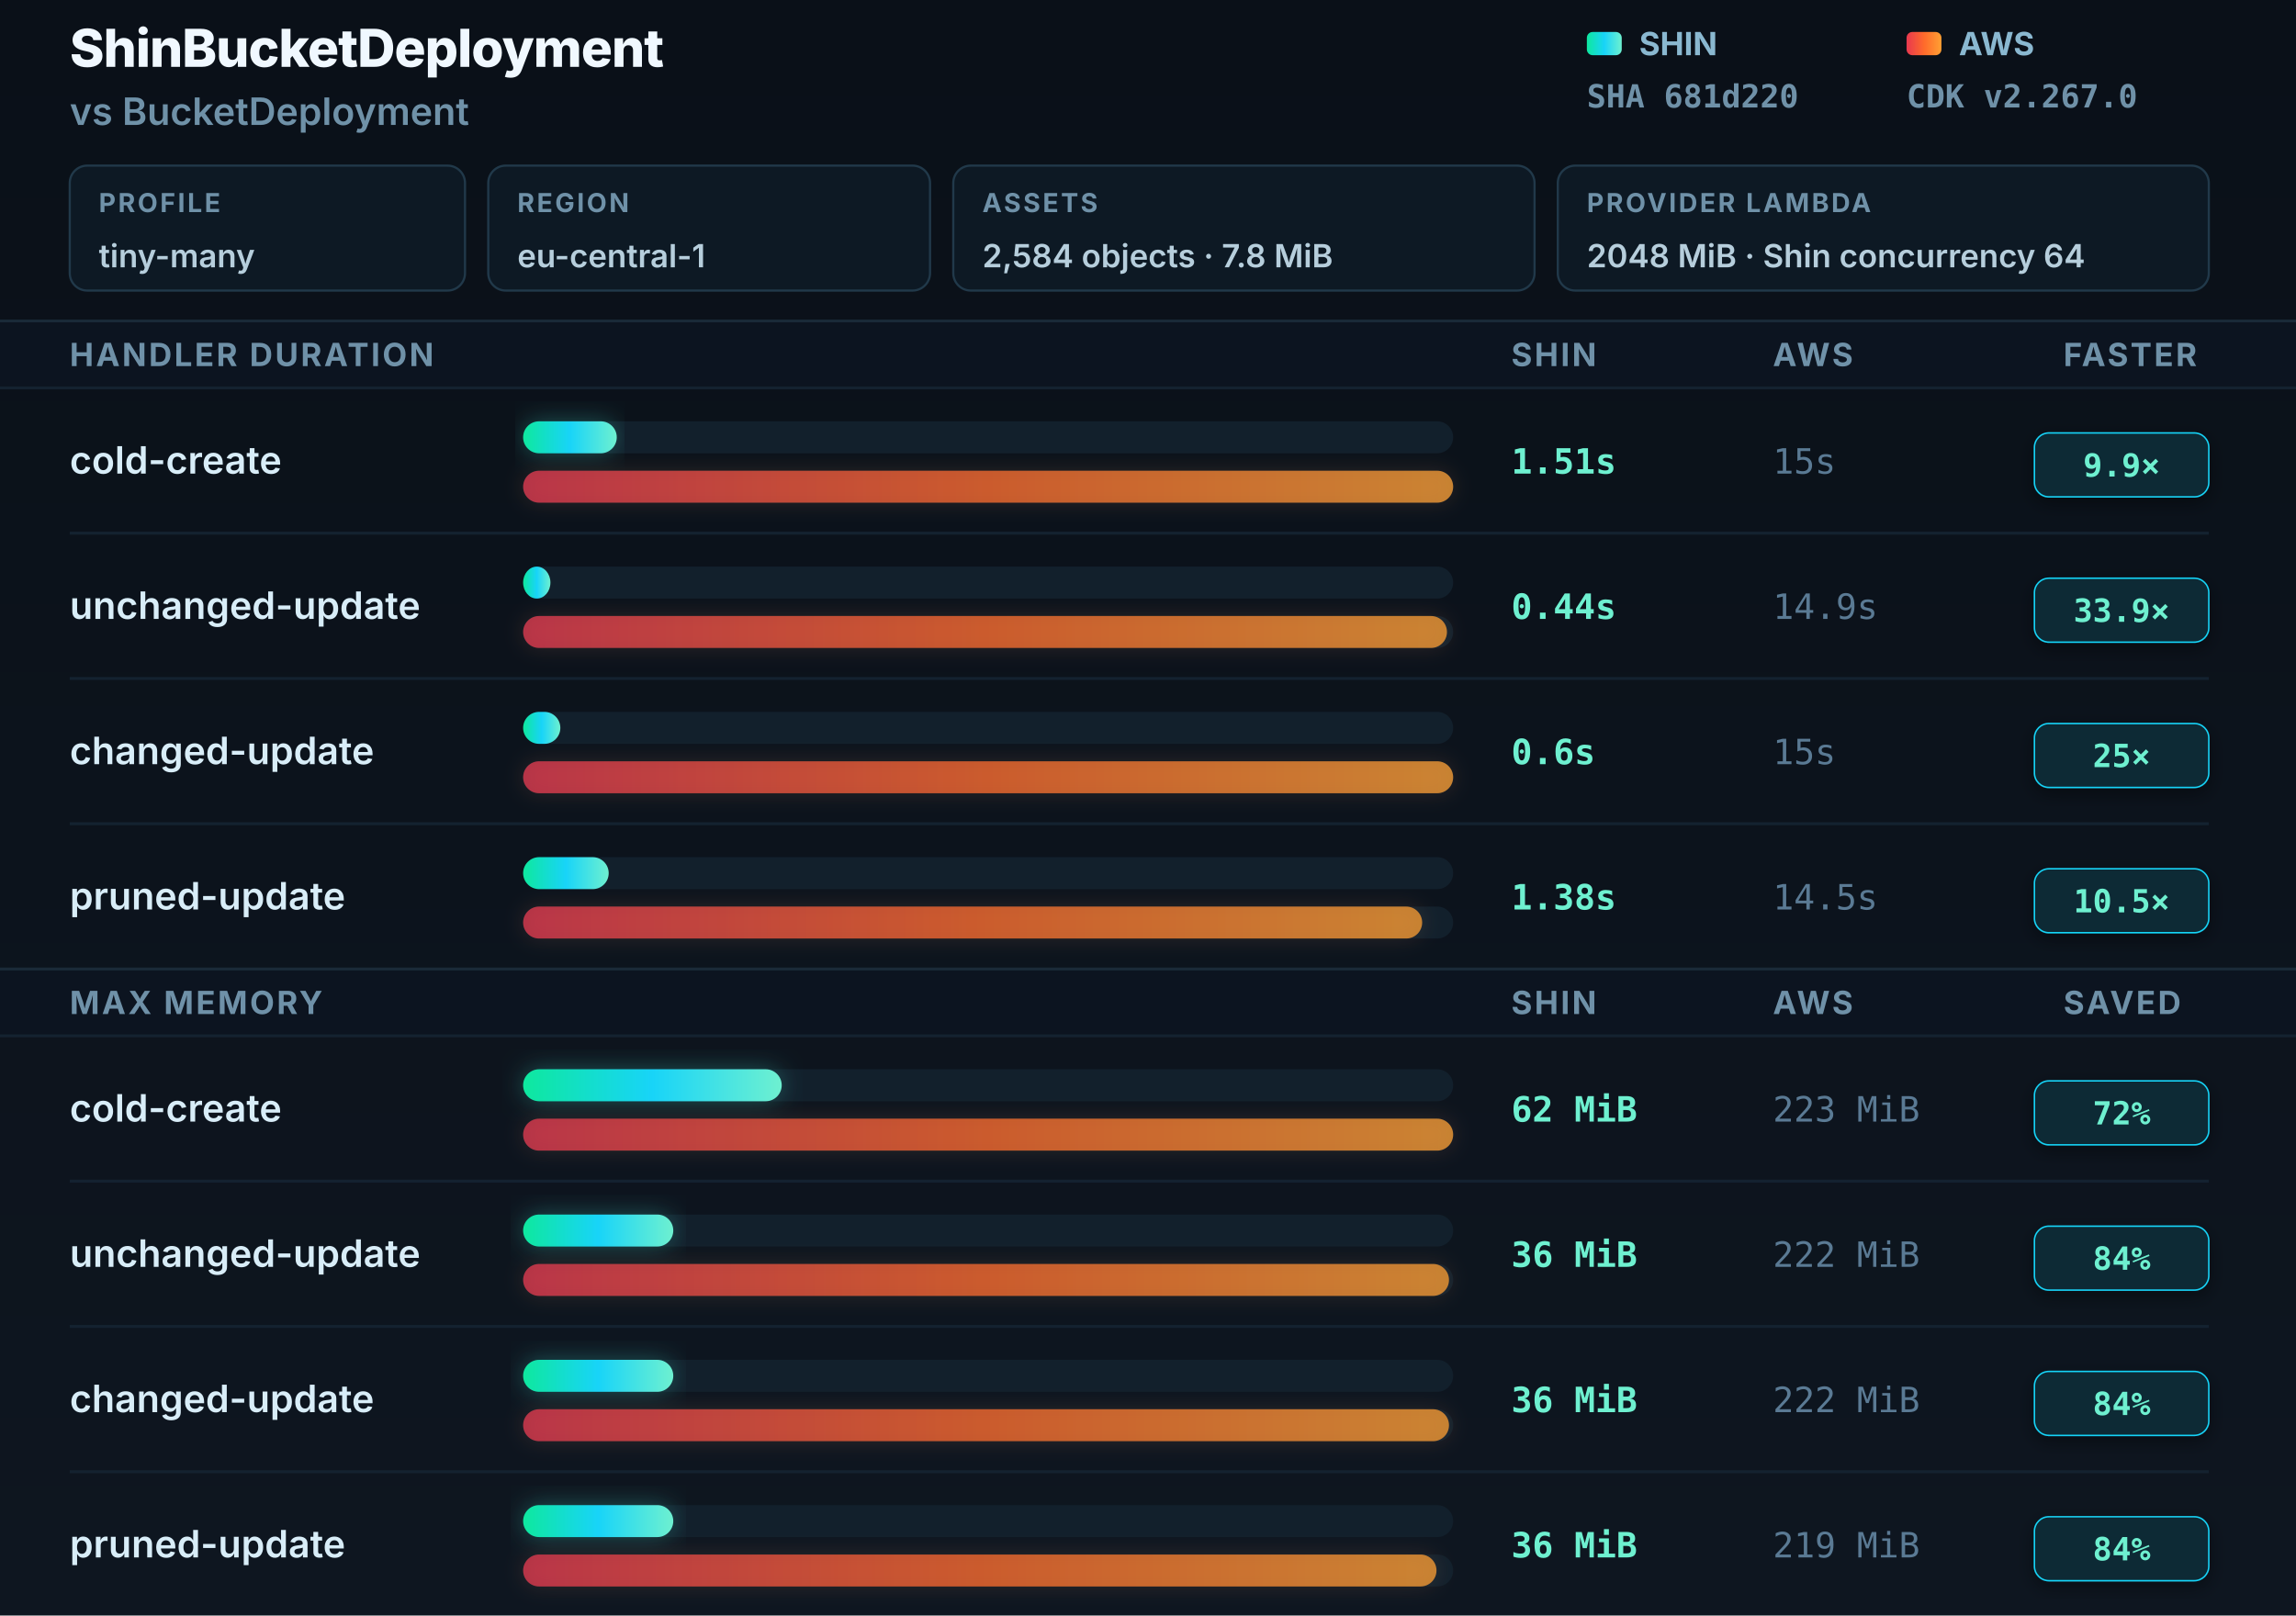
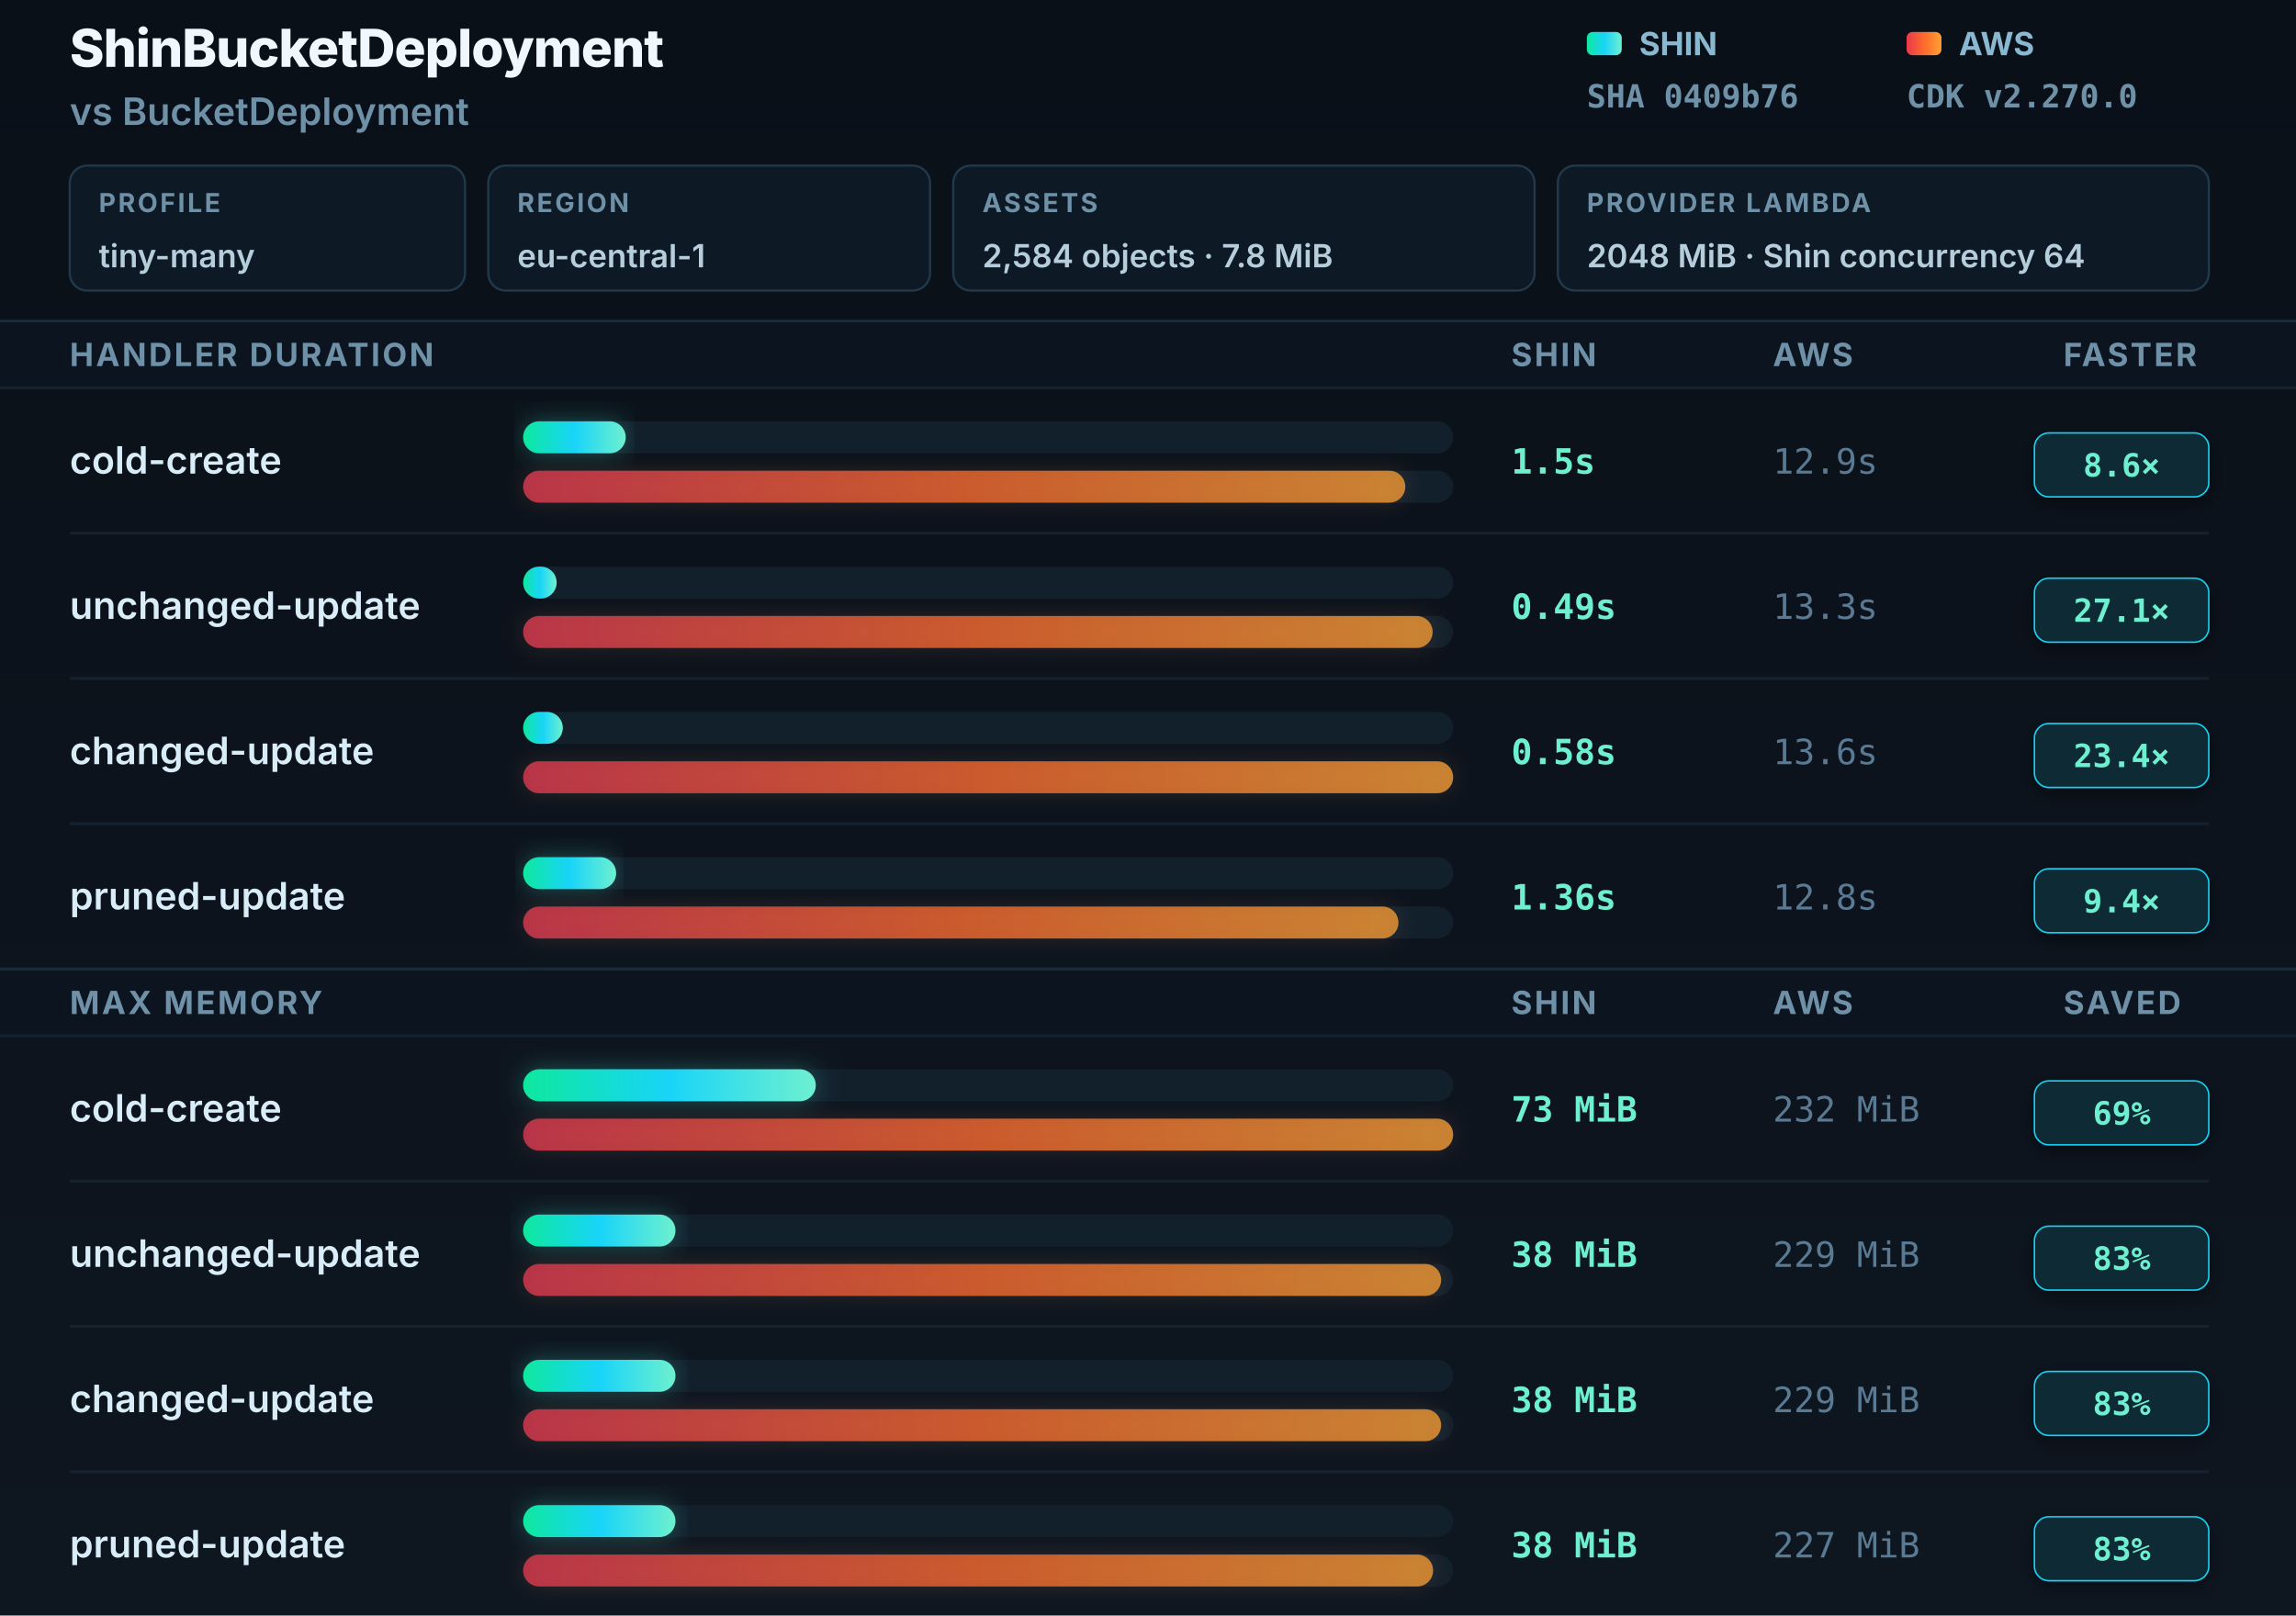
<svg xmlns="http://www.w3.org/2000/svg" width="790" height="556" viewBox="0 0 790 556" role="img" aria-labelledby="title desc">
  <defs>
    <linearGradient id="shin" x1="0" y1="0" x2="1" y2="0">
      <stop offset="0" stop-color="#0ee89e" />
      <stop offset="0.5" stop-color="#18d4f8" />
      <stop offset="1" stop-color="#6ef0d0" />
    </linearGradient>
    <linearGradient id="aws" x1="0" y1="0" x2="1" y2="0">
      <stop offset="0" stop-color="#e8384f" />
      <stop offset="0.5" stop-color="#ff6a2b" />
      <stop offset="1" stop-color="#ffa033" />
    </linearGradient>
    <linearGradient id="bgGrad" x1="0" y1="0" x2="0" y2="1">
      <stop offset="0" stop-color="#0a1018" />
      <stop offset="1" stop-color="#0e1620" />
    </linearGradient>
    <filter id="gS" x="-8%" y="-60%" width="116%" height="220%">
      <feGaussianBlur in="SourceGraphic" stdDeviation="4" />
      <feColorMatrix type="matrix" values="0 0 0 0 0.06 0 0 0 0 0.85 0 0 0 0 0.7 0 0 0 0.6 0" />
    </filter>
    <filter id="gA" x="-8%" y="-60%" width="116%" height="220%">
      <feGaussianBlur in="SourceGraphic" stdDeviation="3.5" />
      <feColorMatrix type="matrix" values="0 0 0 0 0.95 0 0 0 0 0.35 0 0 0 0 0.15 0 0 0 0.4 0" />
    </filter>
    <filter id="badgeShadow" x="-20%" y="-30%" width="140%" height="160%">
      <feDropShadow dx="0" dy="2" stdDeviation="3" flood-color="#000" flood-opacity="0.4" />
    </filter>
  </defs>
  <rect width="790" height="556" fill="url(#bgGrad)" />
  <text x="24" y="23" font-family="Inter, -apple-system, sans-serif" font-size="18" font-weight="800" fill="#f0f8ff" letter-spacing="-0.3">ShinBucketDeployment</text>
  <text x="24" y="43" font-family="Inter, -apple-system, sans-serif" font-size="13" font-weight="600" fill="#6f91a8">vs BucketDeployment</text>
  <rect x="24" y="57" width="136" height="43" rx="6" fill="#0d1924" stroke="#21394a" stroke-width="0.75" />
  <text x="34" y="73" font-family="Inter, -apple-system, sans-serif" font-size="9" font-weight="700" fill="#6f91a8" letter-spacing="0.8">PROFILE</text>
  <text x="34" y="92" font-family="Inter, -apple-system, sans-serif" font-size="11" font-weight="600" fill="#b6cedc">tiny-many</text>
  <rect x="168" y="57" width="152" height="43" rx="6" fill="#0d1924" stroke="#21394a" stroke-width="0.75" />
  <text x="178" y="73" font-family="Inter, -apple-system, sans-serif" font-size="9" font-weight="700" fill="#6f91a8" letter-spacing="0.8">REGION</text>
  <text x="178" y="92" font-family="Inter, -apple-system, sans-serif" font-size="11" font-weight="600" fill="#b6cedc">eu-central-1</text>
  <rect x="328" y="57" width="200" height="43" rx="6" fill="#0d1924" stroke="#21394a" stroke-width="0.75" />
  <text x="338" y="73" font-family="Inter, -apple-system, sans-serif" font-size="9" font-weight="700" fill="#6f91a8" letter-spacing="0.8">ASSETS</text>
  <text x="338" y="92" font-family="Inter, -apple-system, sans-serif" font-size="11" font-weight="600" fill="#b6cedc">2,584 objects · 7.8 MiB</text>
  <rect x="536" y="57" width="224" height="43" rx="6" fill="#0d1924" stroke="#21394a" stroke-width="0.75" />
  <text x="546" y="73" font-family="Inter, -apple-system, sans-serif" font-size="9" font-weight="700" fill="#6f91a8" letter-spacing="0.8">PROVIDER LAMBDA</text>
  <text x="546" y="92" font-family="Inter, -apple-system, sans-serif" font-size="11" font-weight="600" fill="#b6cedc">2048 MiB · Shin concurrency 64</text>
  <rect x="546" y="11" width="12" height="8" rx="2" fill="url(#shin)" />
  <text x="564" y="19" font-family="Inter, -apple-system, sans-serif" font-size="11" font-weight="700" fill="#8ab8d0">SHIN</text>
-   <text x="546" y="37" font-family="JetBrains Mono, monospace" font-size="11" font-weight="600" fill="#6f91a8">SHA 681d220</text>
+   <text x="546" y="37" font-family="JetBrains Mono, monospace" font-size="11" font-weight="600" fill="#6f91a8">SHA 0409b76</text>
  <rect x="656" y="11" width="12" height="8" rx="2" fill="url(#aws)" />
  <text x="674" y="19" font-family="Inter, -apple-system, sans-serif" font-size="11" font-weight="700" fill="#8ab8d0">AWS</text>
-   <text x="656" y="37" font-family="JetBrains Mono, monospace" font-size="11" font-weight="600" fill="#6f91a8">CDK v2.267.0</text>
+   <text x="656" y="37" font-family="JetBrains Mono, monospace" font-size="11" font-weight="600" fill="#6f91a8">CDK v2.270.0</text>
  <rect x="0" y="110" width="790" height="1" fill="#1a2a38" />
  <rect y="111" width="790" height="22" fill="#0c1420" />
  <text x="24" y="126" font-family="Inter, -apple-system, sans-serif" font-size="11" font-weight="700" fill="#6f91a8" letter-spacing="0.8">HANDLER DURATION</text>
  <text x="520" y="126" font-family="Inter, -apple-system, sans-serif" font-size="11" font-weight="700" fill="#6f91a8" letter-spacing="0.8">SHIN</text>
  <text x="610" y="126" font-family="Inter, -apple-system, sans-serif" font-size="11" font-weight="700" fill="#6f91a8" letter-spacing="0.8">AWS</text>
  <text x="710" y="126" font-family="Inter, -apple-system, sans-serif" font-size="11" font-weight="700" fill="#6f91a8" letter-spacing="0.8">FASTER</text>
  <rect x="0" y="133" width="790" height="1" fill="#142230" />
  <text x="24" y="163" font-family="Inter, -apple-system, sans-serif" font-size="13" font-weight="600" fill="#d8edf8">cold-create</text>
  <rect x="180" y="145" width="320" height="11" rx="5.5" fill="#12202c" />
-   <rect x="180" y="145" width="32.213" height="11" rx="5.5" fill="url(#shin)" filter="url(#gS)" opacity="0.5" />
-   <rect x="180" y="145" width="32.213" height="11" rx="5.5" fill="url(#shin)" />
+   <rect x="180" y="145" width="35.294" height="11" rx="5.5" fill="url(#shin)" filter="url(#gS)" opacity="0.5" />
+   <rect x="180" y="145" width="35.294" height="11" rx="5.5" fill="url(#shin)" />
  <rect x="180" y="162" width="320" height="11" rx="5.5" fill="#12202c" />
-   <rect x="180" y="162" width="320" height="11" rx="5.5" fill="url(#aws)" filter="url(#gA)" opacity="0.35" />
-   <rect x="180" y="162" width="320" height="11" rx="5.5" fill="url(#aws)" opacity="0.75" />
-   <text x="520" y="163" font-family="JetBrains Mono, monospace" font-size="12" font-weight="700" fill="#6ef0d0">1.51s</text>
-   <text x="610" y="163" font-family="JetBrains Mono, monospace" font-size="12" font-weight="400" fill="#5a7a94">15s</text>
+   <rect x="180" y="162" width="303.529" height="11" rx="5.5" fill="url(#aws)" filter="url(#gA)" opacity="0.35" />
+   <rect x="180" y="162" width="303.529" height="11" rx="5.5" fill="url(#aws)" opacity="0.75" />
+   <text x="520" y="163" font-family="JetBrains Mono, monospace" font-size="12" font-weight="700" fill="#6ef0d0">1.5s</text>
+   <text x="610" y="163" font-family="JetBrains Mono, monospace" font-size="12" font-weight="400" fill="#5a7a94">12.9s</text>
  <rect x="700" y="149" width="60" height="22" rx="5" fill="#082b35" stroke="#18d4f8" stroke-width="0.5" filter="url(#badgeShadow)" />
-   <text x="730" y="164" text-anchor="middle" font-family="JetBrains Mono, monospace" font-size="11" font-weight="800" fill="#6ef0d0">9.9×</text>
+   <text x="730" y="164" text-anchor="middle" font-family="JetBrains Mono, monospace" font-size="11" font-weight="800" fill="#6ef0d0">8.6×</text>
  <rect x="24" y="183" width="736" height="1" fill="#142230" />
  <text x="24" y="213" font-family="Inter, -apple-system, sans-serif" font-size="13" font-weight="600" fill="#d8edf8">unchanged-update</text>
  <rect x="180" y="195" width="320" height="11" rx="5.5" fill="#12202c" />
-   <rect x="180" y="195" width="9.387" height="11" rx="5.5" fill="url(#shin)" />
+   <rect x="180" y="195" width="11.529" height="11" rx="5.5" fill="url(#shin)" />
  <rect x="180" y="212" width="320" height="11" rx="5.5" fill="#12202c" />
-   <rect x="180" y="212" width="317.867" height="11" rx="5.5" fill="url(#aws)" filter="url(#gA)" opacity="0.35" />
-   <rect x="180" y="212" width="317.867" height="11" rx="5.5" fill="url(#aws)" opacity="0.75" />
-   <text x="520" y="213" font-family="JetBrains Mono, monospace" font-size="12" font-weight="700" fill="#6ef0d0">0.44s</text>
-   <text x="610" y="213" font-family="JetBrains Mono, monospace" font-size="12" font-weight="400" fill="#5a7a94">14.9s</text>
+   <rect x="180" y="212" width="312.941" height="11" rx="5.5" fill="url(#aws)" filter="url(#gA)" opacity="0.35" />
+   <rect x="180" y="212" width="312.941" height="11" rx="5.5" fill="url(#aws)" opacity="0.75" />
+   <text x="520" y="213" font-family="JetBrains Mono, monospace" font-size="12" font-weight="700" fill="#6ef0d0">0.49s</text>
+   <text x="610" y="213" font-family="JetBrains Mono, monospace" font-size="12" font-weight="400" fill="#5a7a94">13.3s</text>
  <rect x="700" y="199" width="60" height="22" rx="5" fill="#082b35" stroke="#18d4f8" stroke-width="0.5" filter="url(#badgeShadow)" />
-   <text x="730" y="214" text-anchor="middle" font-family="JetBrains Mono, monospace" font-size="11" font-weight="800" fill="#6ef0d0">33.9×</text>
+   <text x="730" y="214" text-anchor="middle" font-family="JetBrains Mono, monospace" font-size="11" font-weight="800" fill="#6ef0d0">27.1×</text>
  <rect x="24" y="233" width="736" height="1" fill="#142230" />
  <text x="24" y="263" font-family="Inter, -apple-system, sans-serif" font-size="13" font-weight="600" fill="#d8edf8">changed-update</text>
  <rect x="180" y="245" width="320" height="11" rx="5.5" fill="#12202c" />
-   <rect x="180" y="245" width="12.8" height="11" rx="5.5" fill="url(#shin)" />
+   <rect x="180" y="245" width="13.647" height="11" rx="5.5" fill="url(#shin)" />
  <rect x="180" y="262" width="320" height="11" rx="5.5" fill="#12202c" />
  <rect x="180" y="262" width="320" height="11" rx="5.5" fill="url(#aws)" filter="url(#gA)" opacity="0.35" />
  <rect x="180" y="262" width="320" height="11" rx="5.5" fill="url(#aws)" opacity="0.75" />
-   <text x="520" y="263" font-family="JetBrains Mono, monospace" font-size="12" font-weight="700" fill="#6ef0d0">0.6s</text>
-   <text x="610" y="263" font-family="JetBrains Mono, monospace" font-size="12" font-weight="400" fill="#5a7a94">15s</text>
+   <text x="520" y="263" font-family="JetBrains Mono, monospace" font-size="12" font-weight="700" fill="#6ef0d0">0.58s</text>
+   <text x="610" y="263" font-family="JetBrains Mono, monospace" font-size="12" font-weight="400" fill="#5a7a94">13.6s</text>
  <rect x="700" y="249" width="60" height="22" rx="5" fill="#082b35" stroke="#18d4f8" stroke-width="0.5" filter="url(#badgeShadow)" />
-   <text x="730" y="264" text-anchor="middle" font-family="JetBrains Mono, monospace" font-size="11" font-weight="800" fill="#6ef0d0">25×</text>
+   <text x="730" y="264" text-anchor="middle" font-family="JetBrains Mono, monospace" font-size="11" font-weight="800" fill="#6ef0d0">23.4×</text>
  <rect x="24" y="283" width="736" height="1" fill="#142230" />
  <text x="24" y="313" font-family="Inter, -apple-system, sans-serif" font-size="13" font-weight="600" fill="#d8edf8">pruned-update</text>
  <rect x="180" y="295" width="320" height="11" rx="5.5" fill="#12202c" />
-   <rect x="180" y="295" width="29.44" height="11" rx="5.5" fill="url(#shin)" />
+   <rect x="180" y="295" width="32" height="11" rx="5.5" fill="url(#shin)" filter="url(#gS)" opacity="0.5" />
+   <rect x="180" y="295" width="32" height="11" rx="5.5" fill="url(#shin)" />
  <rect x="180" y="312" width="320" height="11" rx="5.5" fill="#12202c" />
-   <rect x="180" y="312" width="309.333" height="11" rx="5.5" fill="url(#aws)" filter="url(#gA)" opacity="0.35" />
-   <rect x="180" y="312" width="309.333" height="11" rx="5.5" fill="url(#aws)" opacity="0.75" />
-   <text x="520" y="313" font-family="JetBrains Mono, monospace" font-size="12" font-weight="700" fill="#6ef0d0">1.38s</text>
-   <text x="610" y="313" font-family="JetBrains Mono, monospace" font-size="12" font-weight="400" fill="#5a7a94">14.5s</text>
+   <rect x="180" y="312" width="301.176" height="11" rx="5.5" fill="url(#aws)" filter="url(#gA)" opacity="0.35" />
+   <rect x="180" y="312" width="301.176" height="11" rx="5.5" fill="url(#aws)" opacity="0.75" />
+   <text x="520" y="313" font-family="JetBrains Mono, monospace" font-size="12" font-weight="700" fill="#6ef0d0">1.36s</text>
+   <text x="610" y="313" font-family="JetBrains Mono, monospace" font-size="12" font-weight="400" fill="#5a7a94">12.8s</text>
  <rect x="700" y="299" width="60" height="22" rx="5" fill="#082b35" stroke="#18d4f8" stroke-width="0.5" filter="url(#badgeShadow)" />
-   <text x="730" y="314" text-anchor="middle" font-family="JetBrains Mono, monospace" font-size="11" font-weight="800" fill="#6ef0d0">10.5×</text>
+   <text x="730" y="314" text-anchor="middle" font-family="JetBrains Mono, monospace" font-size="11" font-weight="800" fill="#6ef0d0">9.4×</text>
  <rect x="0" y="333" width="790" height="1" fill="#1a2a38" />
  <rect y="334" width="790" height="22" fill="#0c1420" />
  <text x="24" y="349" font-family="Inter, -apple-system, sans-serif" font-size="11" font-weight="700" fill="#6f91a8" letter-spacing="0.8">MAX MEMORY</text>
  <text x="520" y="349" font-family="Inter, -apple-system, sans-serif" font-size="11" font-weight="700" fill="#6f91a8" letter-spacing="0.8">SHIN</text>
  <text x="610" y="349" font-family="Inter, -apple-system, sans-serif" font-size="11" font-weight="700" fill="#6f91a8" letter-spacing="0.8">AWS</text>
  <text x="710" y="349" font-family="Inter, -apple-system, sans-serif" font-size="11" font-weight="700" fill="#6f91a8" letter-spacing="0.8">SAVED</text>
  <rect x="0" y="356" width="790" height="1" fill="#142230" />
  <text x="24" y="386" font-family="Inter, -apple-system, sans-serif" font-size="13" font-weight="600" fill="#d8edf8">cold-create</text>
  <rect x="180" y="368" width="320" height="11" rx="5.5" fill="#12202c" />
-   <rect x="180" y="368" width="88.969" height="11" rx="5.5" fill="url(#shin)" filter="url(#gS)" opacity="0.5" />
-   <rect x="180" y="368" width="88.969" height="11" rx="5.5" fill="url(#shin)" />
+   <rect x="180" y="368" width="100.69" height="11" rx="5.5" fill="url(#shin)" filter="url(#gS)" opacity="0.5" />
+   <rect x="180" y="368" width="100.69" height="11" rx="5.5" fill="url(#shin)" />
  <rect x="180" y="385" width="320" height="11" rx="5.5" fill="#12202c" />
  <rect x="180" y="385" width="320" height="11" rx="5.5" fill="url(#aws)" filter="url(#gA)" opacity="0.35" />
  <rect x="180" y="385" width="320" height="11" rx="5.5" fill="url(#aws)" opacity="0.75" />
-   <text x="520" y="386" font-family="JetBrains Mono, monospace" font-size="12" font-weight="700" fill="#6ef0d0">62 MiB</text>
-   <text x="610" y="386" font-family="JetBrains Mono, monospace" font-size="12" font-weight="400" fill="#5a7a94">223 MiB</text>
+   <text x="520" y="386" font-family="JetBrains Mono, monospace" font-size="12" font-weight="700" fill="#6ef0d0">73 MiB</text>
+   <text x="610" y="386" font-family="JetBrains Mono, monospace" font-size="12" font-weight="400" fill="#5a7a94">232 MiB</text>
  <rect x="700" y="372" width="60" height="22" rx="5" fill="#082b35" stroke="#18d4f8" stroke-width="0.5" filter="url(#badgeShadow)" />
-   <text x="730" y="387" text-anchor="middle" font-family="JetBrains Mono, monospace" font-size="11" font-weight="800" fill="#6ef0d0">72%</text>
+   <text x="730" y="387" text-anchor="middle" font-family="JetBrains Mono, monospace" font-size="11" font-weight="800" fill="#6ef0d0">69%</text>
  <rect x="24" y="406" width="736" height="1" fill="#142230" />
  <text x="24" y="436" font-family="Inter, -apple-system, sans-serif" font-size="13" font-weight="600" fill="#d8edf8">unchanged-update</text>
  <rect x="180" y="418" width="320" height="11" rx="5.5" fill="#12202c" />
-   <rect x="180" y="418" width="51.659" height="11" rx="5.5" fill="url(#shin)" filter="url(#gS)" opacity="0.5" />
-   <rect x="180" y="418" width="51.659" height="11" rx="5.5" fill="url(#shin)" />
+   <rect x="180" y="418" width="52.414" height="11" rx="5.5" fill="url(#shin)" filter="url(#gS)" opacity="0.5" />
+   <rect x="180" y="418" width="52.414" height="11" rx="5.5" fill="url(#shin)" />
  <rect x="180" y="435" width="320" height="11" rx="5.5" fill="#12202c" />
-   <rect x="180" y="435" width="318.565" height="11" rx="5.5" fill="url(#aws)" filter="url(#gA)" opacity="0.35" />
-   <rect x="180" y="435" width="318.565" height="11" rx="5.5" fill="url(#aws)" opacity="0.75" />
-   <text x="520" y="436" font-family="JetBrains Mono, monospace" font-size="12" font-weight="700" fill="#6ef0d0">36 MiB</text>
-   <text x="610" y="436" font-family="JetBrains Mono, monospace" font-size="12" font-weight="400" fill="#5a7a94">222 MiB</text>
+   <rect x="180" y="435" width="315.862" height="11" rx="5.5" fill="url(#aws)" filter="url(#gA)" opacity="0.35" />
+   <rect x="180" y="435" width="315.862" height="11" rx="5.5" fill="url(#aws)" opacity="0.75" />
+   <text x="520" y="436" font-family="JetBrains Mono, monospace" font-size="12" font-weight="700" fill="#6ef0d0">38 MiB</text>
+   <text x="610" y="436" font-family="JetBrains Mono, monospace" font-size="12" font-weight="400" fill="#5a7a94">229 MiB</text>
  <rect x="700" y="422" width="60" height="22" rx="5" fill="#082b35" stroke="#18d4f8" stroke-width="0.5" filter="url(#badgeShadow)" />
-   <text x="730" y="437" text-anchor="middle" font-family="JetBrains Mono, monospace" font-size="11" font-weight="800" fill="#6ef0d0">84%</text>
+   <text x="730" y="437" text-anchor="middle" font-family="JetBrains Mono, monospace" font-size="11" font-weight="800" fill="#6ef0d0">83%</text>
  <rect x="24" y="456" width="736" height="1" fill="#142230" />
  <text x="24" y="486" font-family="Inter, -apple-system, sans-serif" font-size="13" font-weight="600" fill="#d8edf8">changed-update</text>
  <rect x="180" y="468" width="320" height="11" rx="5.5" fill="#12202c" />
-   <rect x="180" y="468" width="51.659" height="11" rx="5.5" fill="url(#shin)" filter="url(#gS)" opacity="0.5" />
-   <rect x="180" y="468" width="51.659" height="11" rx="5.5" fill="url(#shin)" />
+   <rect x="180" y="468" width="52.414" height="11" rx="5.5" fill="url(#shin)" filter="url(#gS)" opacity="0.5" />
+   <rect x="180" y="468" width="52.414" height="11" rx="5.5" fill="url(#shin)" />
  <rect x="180" y="485" width="320" height="11" rx="5.5" fill="#12202c" />
-   <rect x="180" y="485" width="318.565" height="11" rx="5.5" fill="url(#aws)" filter="url(#gA)" opacity="0.35" />
-   <rect x="180" y="485" width="318.565" height="11" rx="5.5" fill="url(#aws)" opacity="0.75" />
-   <text x="520" y="486" font-family="JetBrains Mono, monospace" font-size="12" font-weight="700" fill="#6ef0d0">36 MiB</text>
-   <text x="610" y="486" font-family="JetBrains Mono, monospace" font-size="12" font-weight="400" fill="#5a7a94">222 MiB</text>
+   <rect x="180" y="485" width="315.862" height="11" rx="5.5" fill="url(#aws)" filter="url(#gA)" opacity="0.35" />
+   <rect x="180" y="485" width="315.862" height="11" rx="5.5" fill="url(#aws)" opacity="0.75" />
+   <text x="520" y="486" font-family="JetBrains Mono, monospace" font-size="12" font-weight="700" fill="#6ef0d0">38 MiB</text>
+   <text x="610" y="486" font-family="JetBrains Mono, monospace" font-size="12" font-weight="400" fill="#5a7a94">229 MiB</text>
  <rect x="700" y="472" width="60" height="22" rx="5" fill="#082b35" stroke="#18d4f8" stroke-width="0.5" filter="url(#badgeShadow)" />
-   <text x="730" y="487" text-anchor="middle" font-family="JetBrains Mono, monospace" font-size="11" font-weight="800" fill="#6ef0d0">84%</text>
+   <text x="730" y="487" text-anchor="middle" font-family="JetBrains Mono, monospace" font-size="11" font-weight="800" fill="#6ef0d0">83%</text>
  <rect x="24" y="506" width="736" height="1" fill="#142230" />
  <text x="24" y="536" font-family="Inter, -apple-system, sans-serif" font-size="13" font-weight="600" fill="#d8edf8">pruned-update</text>
  <rect x="180" y="518" width="320" height="11" rx="5.5" fill="#12202c" />
-   <rect x="180" y="518" width="51.659" height="11" rx="5.5" fill="url(#shin)" filter="url(#gS)" opacity="0.5" />
-   <rect x="180" y="518" width="51.659" height="11" rx="5.5" fill="url(#shin)" />
+   <rect x="180" y="518" width="52.414" height="11" rx="5.5" fill="url(#shin)" filter="url(#gS)" opacity="0.5" />
+   <rect x="180" y="518" width="52.414" height="11" rx="5.5" fill="url(#shin)" />
  <rect x="180" y="535" width="320" height="11" rx="5.5" fill="#12202c" />
-   <rect x="180" y="535" width="314.26" height="11" rx="5.5" fill="url(#aws)" filter="url(#gA)" opacity="0.35" />
-   <rect x="180" y="535" width="314.26" height="11" rx="5.5" fill="url(#aws)" opacity="0.75" />
-   <text x="520" y="536" font-family="JetBrains Mono, monospace" font-size="12" font-weight="700" fill="#6ef0d0">36 MiB</text>
-   <text x="610" y="536" font-family="JetBrains Mono, monospace" font-size="12" font-weight="400" fill="#5a7a94">219 MiB</text>
+   <rect x="180" y="535" width="313.103" height="11" rx="5.5" fill="url(#aws)" filter="url(#gA)" opacity="0.35" />
+   <rect x="180" y="535" width="313.103" height="11" rx="5.5" fill="url(#aws)" opacity="0.75" />
+   <text x="520" y="536" font-family="JetBrains Mono, monospace" font-size="12" font-weight="700" fill="#6ef0d0">38 MiB</text>
+   <text x="610" y="536" font-family="JetBrains Mono, monospace" font-size="12" font-weight="400" fill="#5a7a94">227 MiB</text>
  <rect x="700" y="522" width="60" height="22" rx="5" fill="#082b35" stroke="#18d4f8" stroke-width="0.5" filter="url(#badgeShadow)" />
-   <text x="730" y="537" text-anchor="middle" font-family="JetBrains Mono, monospace" font-size="11" font-weight="800" fill="#6ef0d0">84%</text>
+   <text x="730" y="537" text-anchor="middle" font-family="JetBrains Mono, monospace" font-size="11" font-weight="800" fill="#6ef0d0">83%</text>
</svg>
